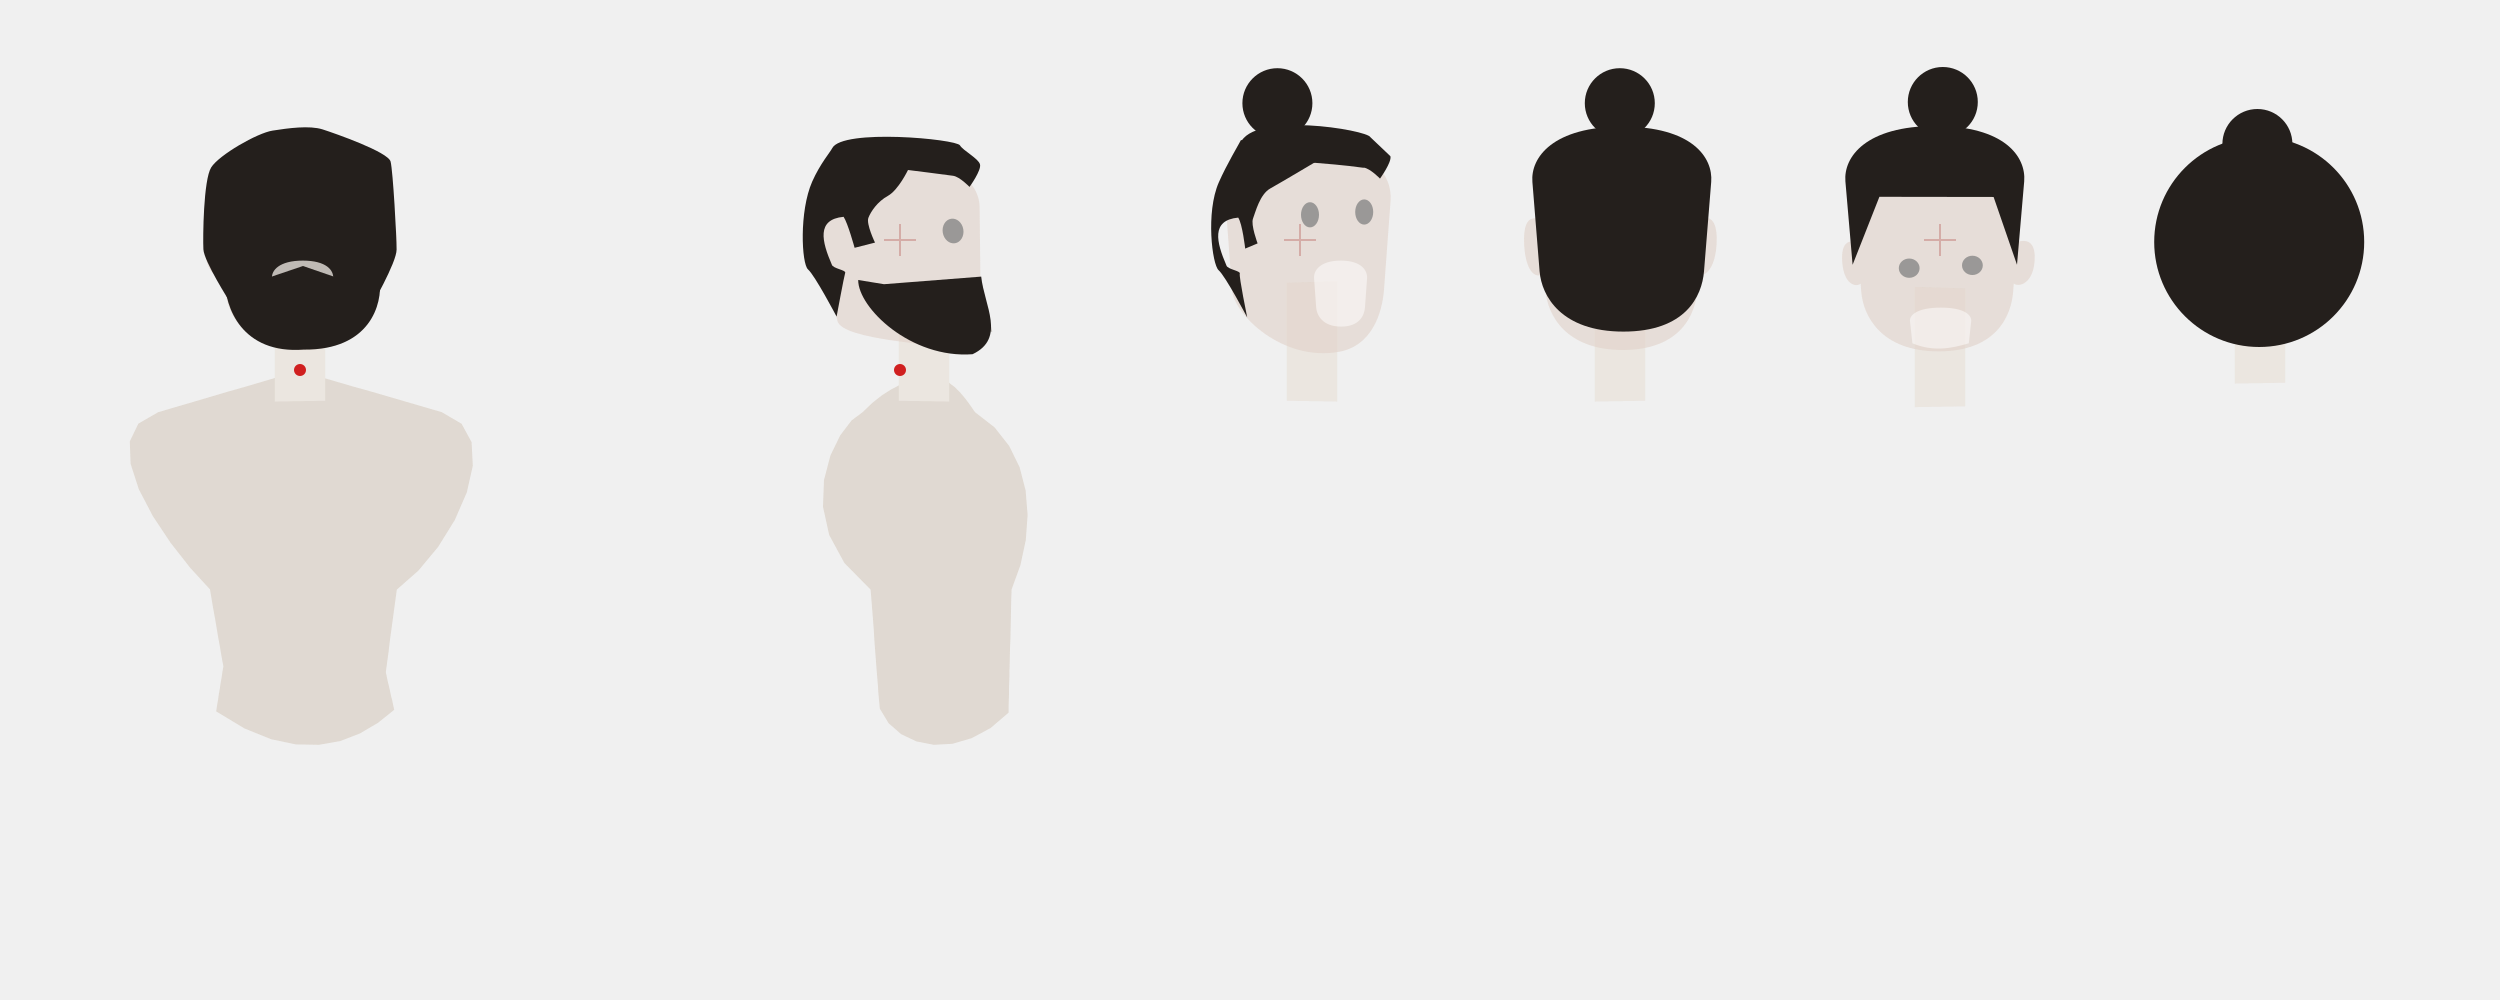
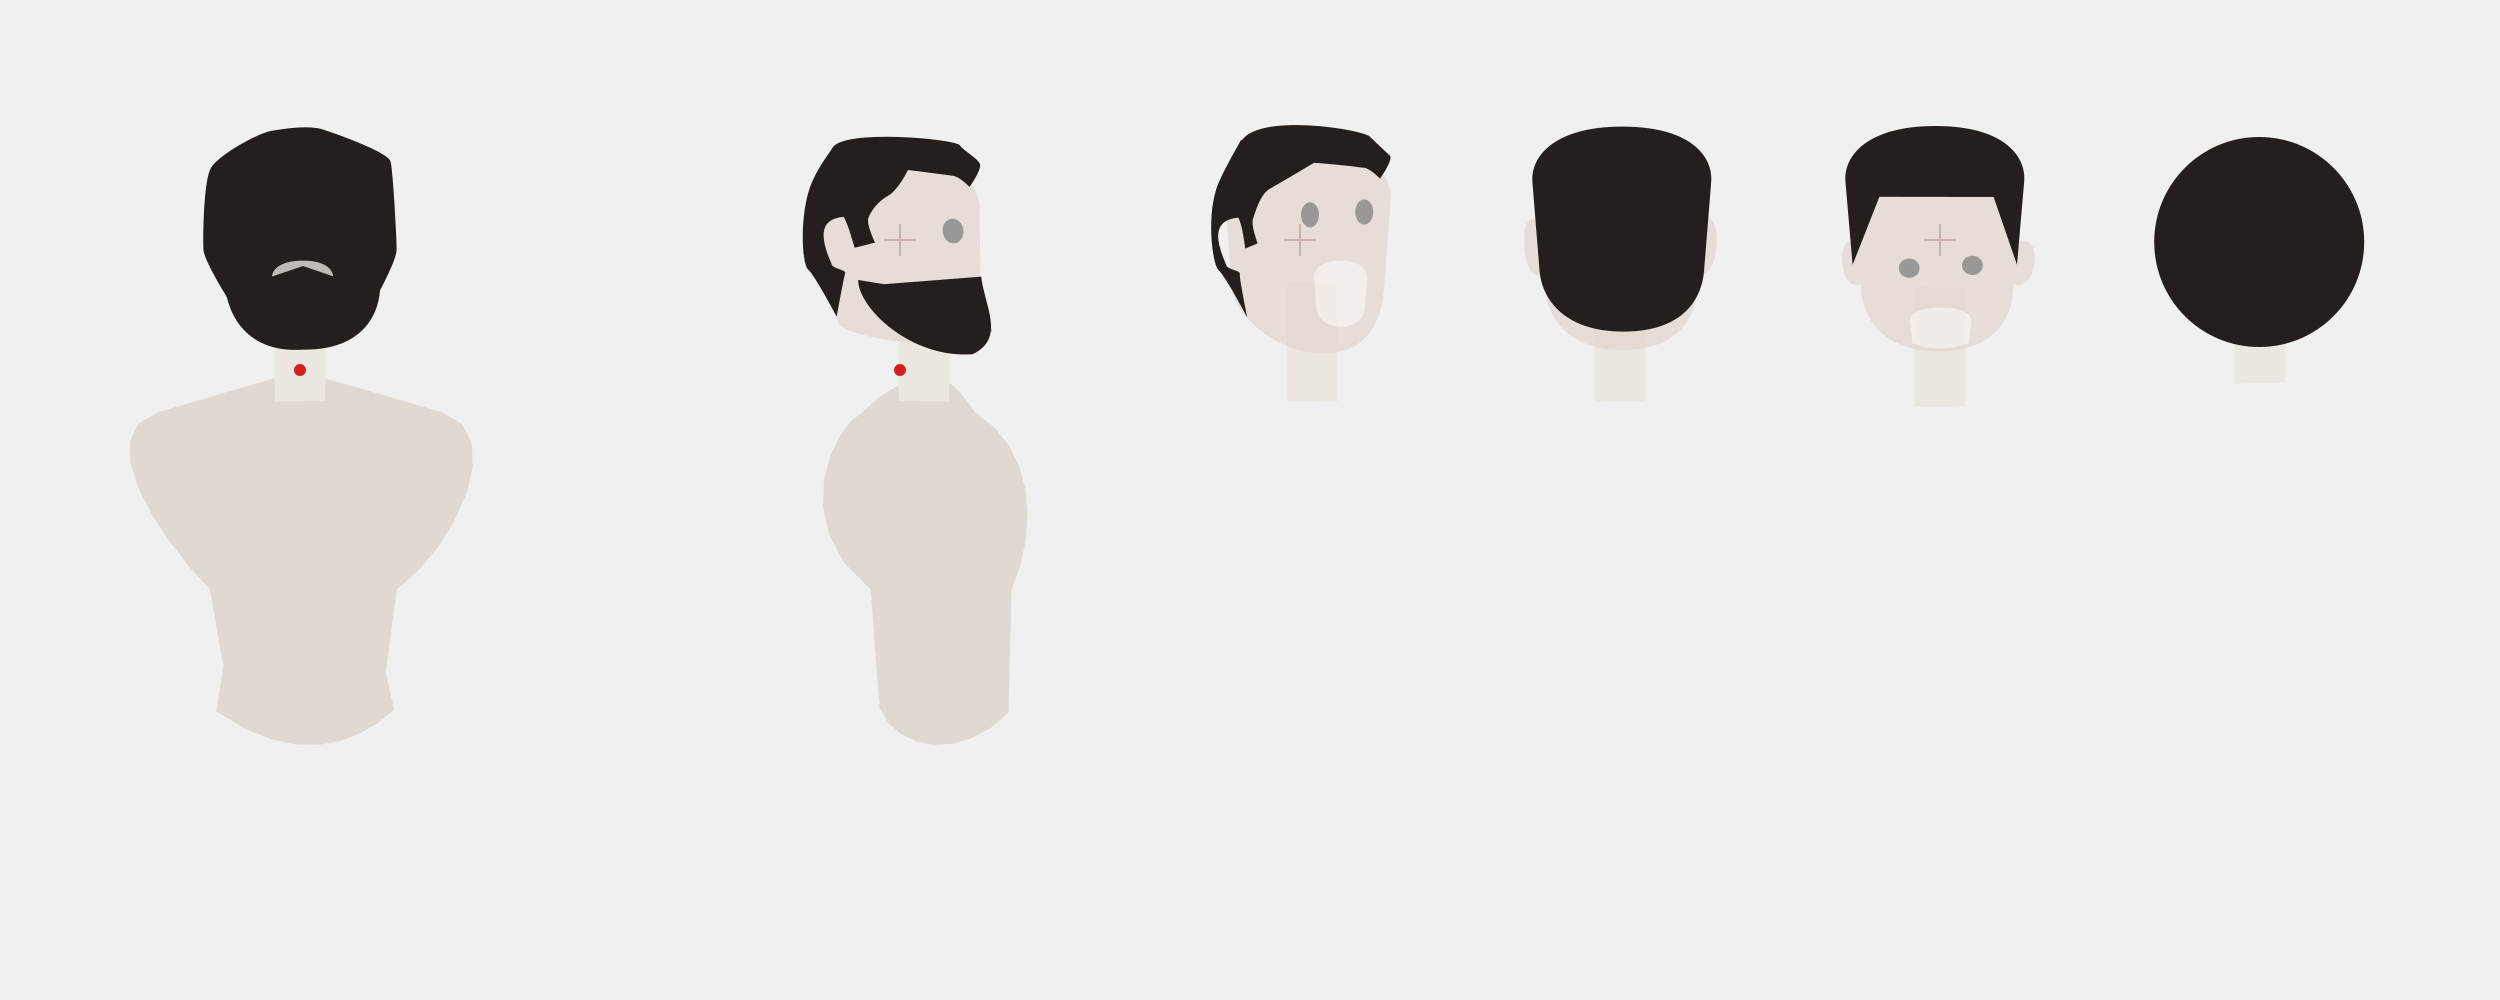
- <svg xmlns="http://www.w3.org/2000/svg" width="2500" height="1000" viewBox="-1.5 -1.2 12.5 5">
-   <g>
-     <g opacity="0.7">
-       <path d="M-0.709 0.861L-0.621 0.835L-0.532 0.809L-0.444 0.783L-0.356 0.757L-0.268 0.732L-0.18 0.706L-0.092 0.68L-0.004 0.654L0.085 0.68L0.174 0.706L0.263 0.732L0.353 0.757L0.442 0.783L0.531 0.809L0.62 0.835L0.709 0.861L0.808 0.919L0.858 1.011L0.864 1.129L0.834 1.262L0.774 1.4L0.691 1.534L0.592 1.653L0.484 1.748L0.477 1.8L0.47 1.851L0.463 1.903L0.456 1.955L0.449 2.006L0.443 2.058L0.436 2.109L0.429 2.161L0.434 2.184L0.439 2.208L0.445 2.232L0.45 2.255L0.455 2.279L0.461 2.302L0.466 2.326L0.471 2.349L0.39 2.414L0.3 2.467L0.202 2.505L0.094 2.524L-0.021 2.522L-0.145 2.496L-0.278 2.442L-0.419 2.357L-0.415 2.329L-0.41 2.301L-0.406 2.272L-0.401 2.244L-0.397 2.216L-0.392 2.188L-0.388 2.16L-0.383 2.132L-0.392 2.084L-0.4 2.036L-0.409 1.987L-0.417 1.939L-0.425 1.891L-0.434 1.843L-0.442 1.795L-0.45 1.747L-0.549 1.639L-0.647 1.514L-0.736 1.38L-0.806 1.246L-0.847 1.119L-0.851 1.007L-0.808 0.918Z" fill="#d9cfc4" />
-       <path d="M-0.126 0.808L-0.126 0.733L-0.126 0.657L-0.126 0.582L-0.126 0.507L-0.126 0.432L-0.126 0.357L-0.126 0.282L-0.126 0.207L-0.095 0.207L-0.063 0.208L-0.032 0.209L0 0.21L0.032 0.211L0.063 0.212L0.095 0.213L0.126 0.214L0.126 0.287L0.126 0.361L0.126 0.435L0.126 0.509L0.126 0.582L0.126 0.656L0.126 0.73L0.126 0.804L0.095 0.804L0.063 0.805L0.032 0.805L0 0.806L-0.032 0.806L-0.063 0.807L-0.095 0.807Z" fill="#e8e1d9" />
-       <path d="M-0.08 0H0.08M0 -0.08V0.08" stroke="#b04040" stroke-width="0.01" fill="none" />
-       <g opacity="0.6">
-         <g>
-           <path style="fill:#d9c3b6;stroke-width:0.015" d="m 0.014,0.55 c 0.288,0 0.364,-0.177 0.373,-0.301 l 0.033,-0.447 c 0.009,-0.123 -0.089,-0.277 -0.41,-0.277 -0.321,0 -0.425,0.154 -0.416,0.277 l 0.033,0.447 c 0.009,0.123 0.099,0.301 0.387,0.301 z" />
-           <path style="fill:#d9c3b6;fill-opacity:1;stroke-width:0.015" d="m 0.37,0.156 0.003,-0.246 c 5.574e-4,-0.002 0.121,-0.091 0.11,0.111 -0.01,0.166 -0.095,0.175 -0.113,0.135 z" />
-           <path style="fill:#d9c3b6;fill-opacity:1;stroke-width:0.015" d="m -0.378,0.156 -0.003,-0.246 c -5.575e-4,-0.002 -0.11,-0.085 -0.098,0.117 0.01,0.166 0.083,0.169 0.101,0.129 z" />
-         </g>
-         <g>
-           <ellipse style="fill:#241f1c;stroke-width:0.015" cx="-0.144" cy="-0.126" rx="0.052" ry="0.063" />
-           <ellipse style="fill:#241f1c;stroke-width:0.015" cx="0.172" cy="-0.14" rx="0.052" ry="0.063" />
-         </g>
-       </g>
-     </g>
-     <g />
-     <g />
-     <g>
-       <path style="fill:#241f1c;fill-opacity:1;stroke-width:0.015" d="m -0.351,0.309 c 0,0 -0.129,-0.202 -0.132,-0.262 -0.003,-0.059 0,-0.348 0.039,-0.41 0.039,-0.062 0.23,-0.172 0.307,-0.184 0.077,-0.012 0.184,-0.027 0.25,-0.006 0.065,0.021 0.328,0.113 0.34,0.161 0.012,0.048 0.03,0.375 0.03,0.44 0,0.065 -0.129,0.288 -0.129,0.288" />
-     </g>
-     <g>
-       <g>
-         <path style="fill:#bfbab5;fill-opacity:1;stroke-width:0.015" d="m 0.027,0.332 c 0.087,0 0.11,-0.016 0.113,-0.027 l 0.01,-0.04 c 0.003,-0.011 -0.027,-0.025 -0.124,-0.025 -0.097,0 -0.128,0.014 -0.126,0.025 l 0.01,0.04 c 0.003,0.011 0.03,0.027 0.117,0.027 z" />
-       </g>
-     </g>
-     <g>
-       <g>
-         <path style="fill:#bfbab5;fill-opacity:1;stroke-width:0.015" d="m 0.023,0.329 c 0.107,0 0.135,-0.019 0.138,-0.033 l 0.012,-0.049 c 0.003,-0.013 -0.033,-0.03 -0.152,-0.03 -0.119,0 -0.158,0.017 -0.154,0.03 l 0.012,0.049 c 0.003,0.013 0.037,0.033 0.144,0.033 z" />
-       </g>
-     </g>
-     <g>
-       <g>
-         <path style="fill:#bfbab5;fill-opacity:1;stroke-width:0.015" d="m 0.016,0.433 c 0.107,0 0.135,-0.057 0.138,-0.097 l 0.012,-0.144 c 0.003,-0.04 -0.033,-0.089 -0.152,-0.089 -0.119,0 -0.158,0.05 -0.154,0.089 l 0.012,0.144 c 0.003,0.04 0.037,0.097 0.144,0.097 z" />
-       </g>
-     </g>
-     <g>
-       <path style="fill:#241f1c;fill-opacity:1;stroke-width:0.794" d="m -305.17,169.358 c 17.44,0.176 20.887,-11.91 20.073,-18.557 l -6.732,1.112 -13.571,-4.672 -13.793,4.672 -6.845,-1.112 c -0.075,7.321 4.459,19.817 20.867,18.557 z" transform="matrix(0.01889764,0,0,0.01889764,5.78609,-2.652497)" />
-     </g>
-     <g>
-       <circle cx="0" cy="0.65" r="0.03" fill="#d02020" />
-     </g>
-   </g>
-   <g transform="translate(3 0)">
-     <g opacity="0.7">
-       <path d="M0.375 0.861L0.364 0.845L0.348 0.822L0.328 0.795L0.303 0.765L0.273 0.735L0.236 0.707L0.193 0.681L0.142 0.66L0.115 0.674L0.082 0.687L0.044 0.703L0.002 0.723L-0.044 0.747L-0.091 0.777L-0.139 0.815L-0.187 0.861L-0.242 0.902L-0.299 0.977L-0.348 1.078L-0.38 1.2L-0.385 1.334L-0.354 1.475L-0.278 1.615L-0.147 1.748L-0.143 1.797L-0.139 1.847L-0.135 1.898L-0.131 1.95L-0.128 2.003L-0.124 2.056L-0.12 2.108L-0.116 2.161L-0.114 2.184L-0.112 2.208L-0.11 2.231L-0.109 2.254L-0.107 2.277L-0.105 2.299L-0.103 2.321L-0.101 2.343L-0.057 2.416L0.006 2.471L0.082 2.507L0.169 2.524L0.262 2.519L0.358 2.491L0.453 2.44L0.543 2.363L0.543 2.331L0.544 2.299L0.545 2.269L0.545 2.24L0.546 2.212L0.547 2.185L0.547 2.158L0.548 2.132L0.549 2.087L0.55 2.042L0.552 1.997L0.553 1.952L0.554 1.904L0.555 1.855L0.556 1.803L0.558 1.747L0.602 1.626L0.629 1.5L0.638 1.375L0.628 1.252L0.598 1.136L0.546 1.03L0.473 0.937Z" fill="#d9cfc4" />
-       <path d="M0.246 0.808L0.246 0.733L0.246 0.657L0.246 0.582L0.246 0.507L0.246 0.432L0.246 0.357L0.246 0.282L0.246 0.207L0.215 0.207L0.183 0.208L0.152 0.209L0.12 0.21L0.088 0.211L0.057 0.212L0.025 0.213L-0.006 0.214L-0.006 0.287L-0.006 0.361L-0.006 0.435L-0.006 0.509L-0.006 0.582L-0.006 0.656L-0.006 0.73L-0.006 0.804L0.025 0.804L0.057 0.805L0.088 0.805L0.12 0.806L0.152 0.806L0.183 0.807L0.215 0.807Z" fill="#e8e1d9" />
-       <path d="M-0.08 0H0.08M0 -0.08V0.08" stroke="#b04040" stroke-width="0.01" fill="none" />
-       <g opacity="0.6">
-         <g>
-           <path style="fill:#d9c3b6;stroke-width:0.015" d="m 0.311,0.554 c 0.14,-0.024 0.094,-0.142 0.092,-0.275 l -0.005,-0.443 c -0.001,-0.124 -0.132,-0.259 -0.449,-0.208 -0.317,0.051 -0.395,0.22 -0.366,0.34 l 0.104,0.436 c 0.024,0.1 0.513,0.114 0.624,0.15 z" />
-         </g>
-         <g>
-           <ellipse style="fill:#241f1c;stroke-width:0.015" cx="0.269" cy="-0.002" rx="0.052" ry="0.062" transform="rotate(-9.201606)" />
-         </g>
-       </g>
-     </g>
-     <g />
-     <g />
-     <g />
-     <g>
-       <g transform="translate(0.05393187,0.02359519)">
-         <path style="fill:#bfbab5;fill-opacity:1;stroke-width:0.015" d="M 0.367,0.346 0.356,0.267 c -0.126,-0.002 -0.166,0.009 -0.161,0.018 l 0.017,0.034 c 0.005,0.009 0.042,0.024 0.155,0.026 z" />
-       </g>
-     </g>
-     <g>
-       <g>
-         <path style="fill:#bfbab5;fill-opacity:1;stroke-width:0.015" d="m 0.406,0.388 -0.01,-0.138 c -0.111,-0.004 -0.146,0.015 -0.142,0.032 l 0.015,0.061 c 0.004,0.017 0.037,0.042 0.137,0.046 z" />
-       </g>
-     </g>
-     <g>
-       <g>
-         <path style="fill:#bfbab5;fill-opacity:1;stroke-width:0.015" d="m 0.461,0.459 -0.05,-0.232 c -0.18,-0.009 -0.216,0.064 -0.213,0.099 l 0.008,0.09 c 0.003,0.035 0.094,0.035 0.255,0.043 z" />
-       </g>
-     </g>
-     <g>
-       <path style="fill:#241f1c;fill-opacity:1;stroke-width:0.015" d="m 0.363,0.571 c 0.168,-0.08 0.058,-0.244 0.043,-0.388 l -0.486,0.038 -0.129,-0.021 c -0.001,0.138 0.263,0.395 0.573,0.371 z" />
-       <path style="fill:#241f1c;fill-opacity:1;stroke-width:0.015" d="m 0.348,-0.266 c 0,0 0.06,-0.083 0.052,-0.112 -0.007,-0.029 -0.086,-0.07 -0.1,-0.095 -0.018,-0.032 -0.588,-0.085 -0.639,0.014 -0.01,0.02 -0.06,0.077 -0.1,0.167 -0.066,0.15 -0.053,0.411 -0.021,0.439 0.034,0.029 0.143,0.236 0.143,0.236 0,0 0.038,-0.205 0.043,-0.219 0.005,-0.014 -0.062,-0.021 -0.067,-0.041 -0.05,-0.116 -0.078,-0.226 0.059,-0.239 0.021,0.031 0.055,0.155 0.055,0.155 l 0.102,-0.026 c 0,0 -0.045,-0.093 -0.033,-0.124 0.012,-0.031 0.045,-0.081 0.098,-0.11 0.052,-0.029 0.1,-0.129 0.1,-0.129 0,0 0.193,0.024 0.226,0.029 0.033,0.005 0.081,0.055 0.081,0.055 z" />
-     </g>
-     <g>
-       <circle cx="0" cy="0.65" r="0.03" fill="#d02020" />
+ <svg xmlns="http://www.w3.org/2000/svg" width="2500" height="1000" viewBox="-1.5 -1.2 12.5 5" version="1.1" id="svg258">
+   <defs id="defs262" />
+   <g id="g60">
+     <g opacity="0.7" id="g24">
+       <path d="M-0.709 0.861L-0.621 0.835L-0.532 0.809L-0.444 0.783L-0.356 0.757L-0.268 0.732L-0.18 0.706L-0.092 0.68L-0.004 0.654L0.085 0.68L0.174 0.706L0.263 0.732L0.353 0.757L0.442 0.783L0.531 0.809L0.62 0.835L0.709 0.861L0.808 0.919L0.858 1.011L0.864 1.129L0.834 1.262L0.774 1.4L0.691 1.534L0.592 1.653L0.484 1.748L0.477 1.8L0.47 1.851L0.463 1.903L0.456 1.955L0.449 2.006L0.443 2.058L0.436 2.109L0.429 2.161L0.434 2.184L0.439 2.208L0.445 2.232L0.45 2.255L0.455 2.279L0.461 2.302L0.466 2.326L0.471 2.349L0.39 2.414L0.3 2.467L0.202 2.505L0.094 2.524L-0.021 2.522L-0.145 2.496L-0.278 2.442L-0.419 2.357L-0.415 2.329L-0.41 2.301L-0.406 2.272L-0.401 2.244L-0.397 2.216L-0.392 2.188L-0.388 2.16L-0.383 2.132L-0.392 2.084L-0.4 2.036L-0.409 1.987L-0.417 1.939L-0.425 1.891L-0.434 1.843L-0.442 1.795L-0.45 1.747L-0.549 1.639L-0.647 1.514L-0.736 1.38L-0.806 1.246L-0.847 1.119L-0.851 1.007L-0.808 0.918Z" fill="#d9cfc4" id="path2" />
+       <path d="M-0.126 0.808L-0.126 0.733L-0.126 0.657L-0.126 0.582L-0.126 0.507L-0.126 0.432L-0.126 0.357L-0.126 0.282L-0.126 0.207L-0.095 0.207L-0.063 0.208L-0.032 0.209L0 0.21L0.032 0.211L0.063 0.212L0.095 0.213L0.126 0.214L0.126 0.287L0.126 0.361L0.126 0.435L0.126 0.509L0.126 0.582L0.126 0.656L0.126 0.73L0.126 0.804L0.095 0.804L0.063 0.805L0.032 0.805L0 0.806L-0.032 0.806L-0.063 0.807L-0.095 0.807Z" fill="#e8e1d9" id="path4" />
+       <path d="M-0.08 0H0.08M0 -0.08V0.08" stroke="#b04040" stroke-width="0.01" fill="none" id="path6" />
+       <g opacity="0.6" id="g22">
+         <g id="g14">
+           <path style="fill:#d9c3b6;stroke-width:0.015" d="m 0.014,0.55 c 0.288,0 0.364,-0.177 0.373,-0.301 l 0.033,-0.447 c 0.009,-0.123 -0.089,-0.277 -0.41,-0.277 -0.321,0 -0.425,0.154 -0.416,0.277 l 0.033,0.447 c 0.009,0.123 0.099,0.301 0.387,0.301 z" id="path8" />
+           <path style="fill:#d9c3b6;fill-opacity:1;stroke-width:0.015" d="m 0.37,0.156 0.003,-0.246 c 5.574e-4,-0.002 0.121,-0.091 0.11,0.111 -0.01,0.166 -0.095,0.175 -0.113,0.135 z" id="path10" />
+           <path style="fill:#d9c3b6;fill-opacity:1;stroke-width:0.015" d="m -0.378,0.156 -0.003,-0.246 c -5.575e-4,-0.002 -0.11,-0.085 -0.098,0.117 0.01,0.166 0.083,0.169 0.101,0.129 z" id="path12" />
+         </g>
+         <g id="g20">
+           <ellipse style="fill:#241f1c;stroke-width:0.015" cx="-0.144" cy="-0.126" rx="0.052" ry="0.063" id="ellipse16" />
+           <ellipse style="fill:#241f1c;stroke-width:0.015" cx="0.172" cy="-0.14" rx="0.052" ry="0.063" id="ellipse18" />
+         </g>
+       </g>
+     </g>
+     <g id="g26" />
+     <g id="g28" />
+     <g id="g32">
+       <path style="fill:#241f1c;fill-opacity:1;stroke-width:0.015" d="m -0.351,0.309 c 0,0 -0.129,-0.202 -0.132,-0.262 -0.003,-0.059 0,-0.348 0.039,-0.41 0.039,-0.062 0.23,-0.172 0.307,-0.184 0.077,-0.012 0.184,-0.027 0.25,-0.006 0.065,0.021 0.328,0.113 0.34,0.161 0.012,0.048 0.03,0.375 0.03,0.44 0,0.065 -0.129,0.288 -0.129,0.288" id="path30" />
+     </g>
+     <g id="g38">
+       <g id="g36">
+         <path style="fill:#bfbab5;fill-opacity:1;stroke-width:0.015" d="m 0.027,0.332 c 0.087,0 0.11,-0.016 0.113,-0.027 l 0.01,-0.04 c 0.003,-0.011 -0.027,-0.025 -0.124,-0.025 -0.097,0 -0.128,0.014 -0.126,0.025 l 0.01,0.04 c 0.003,0.011 0.03,0.027 0.117,0.027 z" id="path34" />
+       </g>
+     </g>
+     <g id="g44">
+       <g id="g42">
+         <path style="fill:#bfbab5;fill-opacity:1;stroke-width:0.015" d="m 0.023,0.329 c 0.107,0 0.135,-0.019 0.138,-0.033 l 0.012,-0.049 c 0.003,-0.013 -0.033,-0.03 -0.152,-0.03 -0.119,0 -0.158,0.017 -0.154,0.03 l 0.012,0.049 c 0.003,0.013 0.037,0.033 0.144,0.033 z" id="path40" />
+       </g>
+     </g>
+     <g id="g50">
+       <g id="g48">
+         <path style="fill:#bfbab5;fill-opacity:1;stroke-width:0.015" d="m 0.016,0.433 c 0.107,0 0.135,-0.057 0.138,-0.097 l 0.012,-0.144 c 0.003,-0.04 -0.033,-0.089 -0.152,-0.089 -0.119,0 -0.158,0.05 -0.154,0.089 l 0.012,0.144 c 0.003,0.04 0.037,0.097 0.144,0.097 z" id="path46" />
+       </g>
+     </g>
+     <g id="g54">
+       <path style="fill:#241f1c;fill-opacity:1;stroke-width:0.794" d="m -305.17,169.358 c 17.44,0.176 20.887,-11.91 20.073,-18.557 l -6.732,1.112 -13.571,-4.672 -13.793,4.672 -6.845,-1.112 c -0.075,7.321 4.459,19.817 20.867,18.557 z" transform="matrix(0.01889764,0,0,0.01889764,5.78609,-2.652497)" id="path52" />
+     </g>
+     <g id="g58">
+       <circle cx="0" cy="0.65" r="0.03" fill="#d02020" id="circle56" />
+     </g>
+   </g>
+   <g transform="translate(3 0)" id="g114">
+     <g opacity="0.7" id="g78">
+       <path d="M0.375 0.861L0.364 0.845L0.348 0.822L0.328 0.795L0.303 0.765L0.273 0.735L0.236 0.707L0.193 0.681L0.142 0.66L0.115 0.674L0.082 0.687L0.044 0.703L0.002 0.723L-0.044 0.747L-0.091 0.777L-0.139 0.815L-0.187 0.861L-0.242 0.902L-0.299 0.977L-0.348 1.078L-0.38 1.2L-0.385 1.334L-0.354 1.475L-0.278 1.615L-0.147 1.748L-0.143 1.797L-0.139 1.847L-0.135 1.898L-0.131 1.95L-0.128 2.003L-0.124 2.056L-0.12 2.108L-0.116 2.161L-0.114 2.184L-0.112 2.208L-0.11 2.231L-0.109 2.254L-0.107 2.277L-0.105 2.299L-0.103 2.321L-0.101 2.343L-0.057 2.416L0.006 2.471L0.082 2.507L0.169 2.524L0.262 2.519L0.358 2.491L0.453 2.44L0.543 2.363L0.543 2.331L0.544 2.299L0.545 2.269L0.545 2.24L0.546 2.212L0.547 2.185L0.547 2.158L0.548 2.132L0.549 2.087L0.55 2.042L0.552 1.997L0.553 1.952L0.554 1.904L0.555 1.855L0.556 1.803L0.558 1.747L0.602 1.626L0.629 1.5L0.638 1.375L0.628 1.252L0.598 1.136L0.546 1.03L0.473 0.937Z" fill="#d9cfc4" id="path62" />
+       <path d="M0.246 0.808L0.246 0.733L0.246 0.657L0.246 0.582L0.246 0.507L0.246 0.432L0.246 0.357L0.246 0.282L0.246 0.207L0.215 0.207L0.183 0.208L0.152 0.209L0.12 0.21L0.088 0.211L0.057 0.212L0.025 0.213L-0.006 0.214L-0.006 0.287L-0.006 0.361L-0.006 0.435L-0.006 0.509L-0.006 0.582L-0.006 0.656L-0.006 0.73L-0.006 0.804L0.025 0.804L0.057 0.805L0.088 0.805L0.12 0.806L0.152 0.806L0.183 0.807L0.215 0.807Z" fill="#e8e1d9" id="path64" />
+       <path d="M-0.08 0H0.08M0 -0.08V0.08" stroke="#b04040" stroke-width="0.01" fill="none" id="path66" />
+       <g opacity="0.6" id="g76">
+         <g id="g70">
+           <path style="fill:#d9c3b6;stroke-width:0.015" d="m 0.311,0.554 c 0.14,-0.024 0.094,-0.142 0.092,-0.275 l -0.005,-0.443 c -0.001,-0.124 -0.132,-0.259 -0.449,-0.208 -0.317,0.051 -0.395,0.22 -0.366,0.34 l 0.104,0.436 c 0.024,0.1 0.513,0.114 0.624,0.15 z" id="path68" />
+         </g>
+         <g id="g74">
+           <ellipse style="fill:#241f1c;stroke-width:0.015" cx="0.269" cy="-0.002" rx="0.052" ry="0.062" transform="rotate(-9.201606)" id="ellipse72" />
+         </g>
+       </g>
+     </g>
+     <g id="g80" />
+     <g id="g82" />
+     <g id="g84" />
+     <g id="g90">
+       <g transform="translate(0.05393187,0.02359519)" id="g88">
+         <path style="fill:#bfbab5;fill-opacity:1;stroke-width:0.015" d="M 0.367,0.346 0.356,0.267 c -0.126,-0.002 -0.166,0.009 -0.161,0.018 l 0.017,0.034 c 0.005,0.009 0.042,0.024 0.155,0.026 z" id="path86" />
+       </g>
+     </g>
+     <g id="g96">
+       <g id="g94">
+         <path style="fill:#bfbab5;fill-opacity:1;stroke-width:0.015" d="m 0.406,0.388 -0.01,-0.138 c -0.111,-0.004 -0.146,0.015 -0.142,0.032 l 0.015,0.061 c 0.004,0.017 0.037,0.042 0.137,0.046 z" id="path92" />
+       </g>
+     </g>
+     <g id="g102">
+       <g id="g100">
+         <path style="fill:#bfbab5;fill-opacity:1;stroke-width:0.015" d="m 0.461,0.459 -0.05,-0.232 c -0.18,-0.009 -0.216,0.064 -0.213,0.099 l 0.008,0.09 c 0.003,0.035 0.094,0.035 0.255,0.043 z" id="path98" />
+       </g>
+     </g>
+     <g id="g108">
+       <path style="fill:#241f1c;fill-opacity:1;stroke-width:0.015" d="m 0.363,0.571 c 0.168,-0.08 0.058,-0.244 0.043,-0.388 l -0.486,0.038 -0.129,-0.021 c -0.001,0.138 0.263,0.395 0.573,0.371 z" id="path104" />
+       <path style="fill:#241f1c;fill-opacity:1;stroke-width:0.015" d="m 0.348,-0.266 c 0,0 0.06,-0.083 0.052,-0.112 -0.007,-0.029 -0.086,-0.07 -0.1,-0.095 -0.018,-0.032 -0.588,-0.085 -0.639,0.014 -0.01,0.02 -0.06,0.077 -0.1,0.167 -0.066,0.15 -0.053,0.411 -0.021,0.439 0.034,0.029 0.143,0.236 0.143,0.236 0,0 0.038,-0.205 0.043,-0.219 0.005,-0.014 -0.062,-0.021 -0.067,-0.041 -0.05,-0.116 -0.078,-0.226 0.059,-0.239 0.021,0.031 0.055,0.155 0.055,0.155 l 0.102,-0.026 c 0,0 -0.045,-0.093 -0.033,-0.124 0.012,-0.031 0.045,-0.081 0.098,-0.11 0.052,-0.029 0.1,-0.129 0.1,-0.129 0,0 0.193,0.024 0.226,0.029 0.033,0.005 0.081,0.055 0.081,0.055 z" id="path106" />
+     </g>
+     <g id="g112">
+       <circle cx="0" cy="0.65" r="0.03" fill="#d02020" id="circle110" />
    </g>
  </g>
  <g id="quarter" transform="translate(5 0)" style="color:#c87137">
    <g opacity="0.7" id="g2333">
-       <path d="M0.186 0.808L0.186 0.733L0.186 0.657L0.186 0.582L0.186 0.507L0.186 0.432L0.186 0.357L0.186 0.282L0.186 0.207L0.155 0.207L0.123 0.208L0.092 0.209L0.06 0.21L0.028 0.211L-0.003 0.212L-0.035 0.213L-0.066 0.214L-0.066 0.287L-0.066 0.361L-0.066 0.435L-0.066 0.509L-0.066 0.582L-0.066 0.656L-0.066 0.73L-0.066 0.804L-0.035 0.804L-0.003 0.805L0.028 0.805L0.06 0.806L0.092 0.806L0.123 0.807L0.155 0.807Z" fill="#e8e1d9" />
-       <path d="M-0.08 0H0.08M0 -0.08V0.08" stroke="#b04040" stroke-width="0.01" fill="none" />
-       <g opacity="0.6">
-         <g>
-           <path style="fill:#d9c3b6;stroke-width:0.015" d="M 0.195,0.559 C 0.358,0.53 0.411,0.368 0.42,0.249 l 0.033,-0.447 C 0.462,-0.321 0.364,-0.475 0.043,-0.475 c -0.321,0 -0.425,0.154 -0.416,0.277 l 0.033,0.447 c 0.009,0.123 0.252,0.361 0.535,0.31 z" />
-         </g>
-         <g>
-           <g transform="translate(-0.01)">
-             <g transform="matrix(0.866,0,0,1,0.1821,0)">
-               <g>
-                 <ellipse style="fill:#241f1c;stroke-width:0.015" cx="0.172" cy="-0.14" rx="0.052" ry="0.063" />
-               </g>
-             </g>
-           </g>
-           <g transform="translate(-0.01)">
-             <g transform="matrix(0.866,0,0,1,0.1847,0)">
-               <g>
-                 <ellipse style="fill:#241f1c;stroke-width:0.015" cx="-0.144" cy="-0.126" rx="0.052" ry="0.063" />
+       <path d="M0.186 0.808L0.186 0.733L0.186 0.657L0.186 0.582L0.186 0.507L0.186 0.432L0.186 0.357L0.186 0.282L0.186 0.207L0.155 0.207L0.123 0.208L0.092 0.209L0.06 0.21L0.028 0.211L-0.003 0.212L-0.035 0.213L-0.066 0.214L-0.066 0.287L-0.066 0.361L-0.066 0.435L-0.066 0.509L-0.066 0.582L-0.066 0.656L-0.066 0.73L-0.066 0.804L-0.035 0.804L-0.003 0.805L0.028 0.805L0.06 0.806L0.092 0.806L0.123 0.807L0.155 0.807Z" fill="#e8e1d9" id="path116" />
+       <path d="M-0.08 0H0.08M0 -0.08V0.08" stroke="#b04040" stroke-width="0.01" fill="none" id="path118" />
+       <g opacity="0.6" id="g142">
+         <g id="g122">
+           <path style="fill:#d9c3b6;stroke-width:0.015" d="M 0.195,0.559 C 0.358,0.53 0.411,0.368 0.42,0.249 l 0.033,-0.447 C 0.462,-0.321 0.364,-0.475 0.043,-0.475 c -0.321,0 -0.425,0.154 -0.416,0.277 l 0.033,0.447 c 0.009,0.123 0.252,0.361 0.535,0.31 z" id="path120" />
+         </g>
+         <g id="g140">
+           <g transform="translate(-0.01)" id="g130">
+             <g transform="matrix(0.866,0,0,1,0.1821,0)" id="g128">
+               <g id="g126">
+                 <ellipse style="fill:#241f1c;stroke-width:0.015" cx="0.172" cy="-0.14" rx="0.052" ry="0.063" id="ellipse124" />
+               </g>
+             </g>
+           </g>
+           <g transform="translate(-0.01)" id="g138">
+             <g transform="matrix(0.866,0,0,1,0.1847,0)" id="g136">
+               <g id="g134">
+                 <ellipse style="fill:#241f1c;stroke-width:0.015" cx="-0.144" cy="-0.126" rx="0.052" ry="0.063" id="ellipse132" />
              </g>
            </g>
          </g>
        </g>
      </g>
    </g>
    <g id="quarter-back" />
    <g id="quarter-over">
      <path style="fill:#241f1c;fill-opacity:1;stroke-width:0.015" d="m 1.705,-0.5 c -0.01,0.02 -0.071,0.121 -0.111,0.212 -0.066,0.15 -0.033,0.411 -0.001,0.439 0.034,0.029 0.143,0.236 0.143,0.236 0,0 -0.042,-0.205 -0.037,-0.219 0.005,-0.014 -0.062,-0.021 -0.067,-0.041 -0.05,-0.116 -0.078,-0.226 0.059,-0.239 0.021,0.031 0.035,0.155 0.035,0.155 l 0.062,-0.026 c 0,0 -0.035,-0.093 -0.023,-0.124 0.012,-0.031 0.034,-0.122 0.087,-0.151 0.052,-0.029 0.225,-0.132 0.225,-0.132" id="path2291-4" transform="translate(-2)" />
      <path style="fill:#241f1c;fill-opacity:1;stroke-width:0.015" d="m 2.319,-0.362 c 0.033,0.005 0.081,0.055 0.081,0.055 0,0 0.06,-0.083 0.052,-0.112 l -0.1,-0.095 c -0.017,-0.037 -0.588,-0.131 -0.651,0.032 l 0.041,0.059 c 0.19,0.033 0.385,0.035 0.576,0.062 z" id="path2020-2" transform="translate(-2)" />
-       <circle style="fill:#241f1c;fill-opacity:1;stroke-width:0.015" cx="1.887" cy="-0.684" r="0.175" id="circle2022-5" transform="translate(-2)" />
-     </g>
-     <g opacity="0.5">
-       <g>
-         <g transform="translate(-0.01)">
-           <g transform="matrix(0.866,0,0,1,0.2016,0)">
-             <g>
-               <path style="fill:#ffffff;fill-opacity:1;stroke-width:0.015" d="m 0.016,0.433 c 0.107,0 0.135,-0.057 0.138,-0.097 l 0.012,-0.144 c 0.003,-0.04 -0.033,-0.089 -0.152,-0.089 -0.119,0 -0.158,0.05 -0.154,0.089 l 0.012,0.144 c 0.003,0.04 0.037,0.097 0.144,0.097 z" />
+     </g>
+     <g opacity="0.5" id="g160">
+       <g id="g158">
+         <g transform="translate(-0.01)" id="g156">
+           <g transform="matrix(0.866,0,0,1,0.2016,0)" id="g154">
+             <g id="g152">
+               <path style="fill:#ffffff;fill-opacity:1;stroke-width:0.015" d="m 0.016,0.433 c 0.107,0 0.135,-0.057 0.138,-0.097 l 0.012,-0.144 c 0.003,-0.04 -0.033,-0.089 -0.152,-0.089 -0.119,0 -0.158,0.05 -0.154,0.089 l 0.012,0.144 c 0.003,0.04 0.037,0.097 0.144,0.097 z" id="path150" />
            </g>
          </g>
        </g>
      </g>
    </g>
  </g>
  <g id="back-view" transform="translate(6.6 0)" style="color:#c87137">
    <g opacity="0.7" id="g2671">
-       <path d="M-0.126 0.808L-0.126 0.733L-0.126 0.657L-0.126 0.582L-0.126 0.507L-0.126 0.432L-0.126 0.357L-0.126 0.282L-0.126 0.207L-0.095 0.207L-0.063 0.208L-0.032 0.209L0 0.21L0.032 0.211L0.063 0.212L0.095 0.213L0.126 0.214L0.126 0.287L0.126 0.361L0.126 0.435L0.126 0.509L0.126 0.582L0.126 0.656L0.126 0.73L0.126 0.804L0.095 0.804L0.063 0.805L0.032 0.805L0 0.806L-0.032 0.806L-0.063 0.807L-0.095 0.807Z" fill="#e8e1d9" />
-       <path d="M-0.08 0H0.08M0 -0.08V0.08" stroke="#b04040" stroke-width="0.01" fill="none" />
-       <g opacity="0.6">
-         <g>
-           <g>
-             <path style="fill:#d9c3b6;stroke-width:0.015" d="m 0.014,0.55 c 0.288,0 0.364,-0.177 0.373,-0.301 l 0.033,-0.447 c 0.009,-0.123 -0.089,-0.277 -0.41,-0.277 -0.321,0 -0.425,0.154 -0.416,0.277 l 0.033,0.447 c 0.009,0.123 0.099,0.301 0.387,0.301 z" />
-             <path style="fill:#d9c3b6;fill-opacity:1;stroke-width:0.015" d="m 0.37,0.156 0.003,-0.246 c 5.574e-4,-0.002 0.121,-0.091 0.11,0.111 -0.01,0.166 -0.095,0.175 -0.113,0.135 z" />
-             <path style="fill:#d9c3b6;fill-opacity:1;stroke-width:0.015" d="m -0.378,0.156 -0.003,-0.246 c -5.575e-4,-0.002 -0.11,-0.085 -0.098,0.117 0.01,0.166 0.083,0.169 0.101,0.129 z" />
+       <path d="M-0.126 0.808L-0.126 0.733L-0.126 0.657L-0.126 0.582L-0.126 0.507L-0.126 0.432L-0.126 0.357L-0.126 0.282L-0.126 0.207L-0.095 0.207L-0.063 0.208L-0.032 0.209L0 0.21L0.032 0.211L0.063 0.212L0.095 0.213L0.126 0.214L0.126 0.287L0.126 0.361L0.126 0.435L0.126 0.509L0.126 0.582L0.126 0.656L0.126 0.73L0.126 0.804L0.095 0.804L0.063 0.805L0.032 0.805L0 0.806L-0.032 0.806L-0.063 0.807L-0.095 0.807Z" fill="#e8e1d9" id="path163" />
+       <path d="M-0.08 0H0.08M0 -0.08V0.08" stroke="#b04040" stroke-width="0.01" fill="none" id="path165" />
+       <g opacity="0.6" id="g177">
+         <g id="g175">
+           <g id="g173">
+             <path style="fill:#d9c3b6;stroke-width:0.015" d="m 0.014,0.55 c 0.288,0 0.364,-0.177 0.373,-0.301 l 0.033,-0.447 c 0.009,-0.123 -0.089,-0.277 -0.41,-0.277 -0.321,0 -0.425,0.154 -0.416,0.277 l 0.033,0.447 c 0.009,0.123 0.099,0.301 0.387,0.301 z" id="path167" />
+             <path style="fill:#d9c3b6;fill-opacity:1;stroke-width:0.015" d="m 0.37,0.156 0.003,-0.246 c 5.574e-4,-0.002 0.121,-0.091 0.11,0.111 -0.01,0.166 -0.095,0.175 -0.113,0.135 z" id="path169" />
+             <path style="fill:#d9c3b6;fill-opacity:1;stroke-width:0.015" d="m -0.378,0.156 -0.003,-0.246 c -5.575e-4,-0.002 -0.11,-0.085 -0.098,0.117 0.01,0.166 0.083,0.169 0.101,0.129 z" id="path171" />
          </g>
        </g>
      </g>
    </g>
    <g id="back-view-over">
-       <circle style="fill:#241f1c;fill-opacity:1;stroke-width:0.015" cx="6.599" cy="-0.684" r="0.175" id="circle1986-5" transform="translate(-6.6)" />
-       <path style="fill:#241f1c;fill-opacity:1;stroke:none;stroke-width:0.015" d="m 6.617,0.458 c 0.311,0 0.393,-0.177 0.403,-0.301 l 0.036,-0.447 c 0.01,-0.123 -0.096,-0.277 -0.444,-0.277 -0.347,0 -0.46,0.154 -0.45,0.277 l 0.036,0.447 c 0.01,0.123 0.108,0.301 0.419,0.301 z" id="path10" transform="translate(-6.6)" />
+       <path style="fill:#241f1c;fill-opacity:1;stroke:none;stroke-width:0.015" d="m 6.617,0.458 c 0.311,0 0.393,-0.177 0.403,-0.301 l 0.036,-0.447 c 0.01,-0.123 -0.096,-0.277 -0.444,-0.277 -0.347,0 -0.46,0.154 -0.45,0.277 l 0.036,0.447 c 0.01,0.123 0.108,0.301 0.419,0.301 z" id="path181" transform="translate(-6.6)" />
    </g>
  </g>
  <g id="front-down" transform="translate(8.2 0)" style="color:#c87137">
    <g opacity="0.7" id="g3020">
-       <path d="M-0.126 0.836L-0.126 0.761L-0.126 0.685L-0.126 0.61L-0.126 0.535L-0.126 0.46L-0.126 0.385L-0.126 0.31L-0.126 0.235L-0.095 0.235L-0.063 0.236L-0.032 0.237L0 0.238L0.032 0.239L0.063 0.24L0.095 0.241L0.126 0.242L0.126 0.315L0.126 0.389L0.126 0.463L0.126 0.537L0.126 0.61L0.126 0.684L0.126 0.758L0.126 0.832L0.095 0.832L0.063 0.833L0.032 0.833L0 0.834L-0.032 0.834L-0.063 0.835L-0.095 0.835Z" fill="#e8e1d9" />
-       <path d="M-0.08 0H0.08M0 -0.08V0.08" stroke="#b04040" stroke-width="0.01" fill="none" />
-       <g opacity="0.6">
-         <g>
-           <g transform="matrix(1,0,0,0.766,-0.01,0.0897)">
-             <g>
-               <path style="fill:#d9c3b6;fill-opacity:1;stroke-width:0.015" d="m -0.378,0.156 -0.003,-0.246 c -5.575e-4,-0.002 -0.11,-0.085 -0.098,0.117 0.01,0.166 0.083,0.169 0.101,0.129 z" />
-             </g>
-           </g>
-           <g transform="matrix(1,0,0,0.766,-0.01,0.0897)">
-             <g>
-               <path style="fill:#d9c3b6;fill-opacity:1;stroke-width:0.015" d="m 0.37,0.156 0.003,-0.246 c 5.574e-4,-0.002 0.121,-0.091 0.11,0.111 -0.01,0.166 -0.095,0.175 -0.113,0.135 z" />
-             </g>
-           </g>
-           <path style="fill:#d9c3b6;stroke-width:0.015" d="m -0.007,0.557 c 0.288,0 0.364,-0.177 0.373,-0.301 l 0.033,-0.447 c 0.009,-0.123 -0.089,-0.277 -0.41,-0.277 -0.321,0 -0.425,0.154 -0.416,0.277 l 0.033,0.447 c 0.009,0.123 0.099,0.301 0.387,0.301 z" />
-         </g>
-         <g>
-           <g transform="translate(-0.01)">
-             <g transform="matrix(1,0,0,0.766,0,0.2374)">
-               <g>
-                 <ellipse style="fill:#241f1c;stroke-width:0.015" cx="-0.144" cy="-0.126" rx="0.052" ry="0.063" />
-               </g>
-             </g>
-           </g>
-           <g transform="translate(-0.01)">
-             <g transform="matrix(1,0,0,0.766,0,0.2341)">
-               <g>
-                 <ellipse style="fill:#241f1c;stroke-width:0.015" cx="0.172" cy="-0.14" rx="0.052" ry="0.063" />
+       <path d="M-0.126 0.836L-0.126 0.761L-0.126 0.685L-0.126 0.61L-0.126 0.535L-0.126 0.46L-0.126 0.385L-0.126 0.31L-0.126 0.235L-0.095 0.235L-0.063 0.236L-0.032 0.237L0 0.238L0.032 0.239L0.063 0.24L0.095 0.241L0.126 0.242L0.126 0.315L0.126 0.389L0.126 0.463L0.126 0.537L0.126 0.61L0.126 0.684L0.126 0.758L0.126 0.832L0.095 0.832L0.063 0.833L0.032 0.833L0 0.834L-0.032 0.834L-0.063 0.835L-0.095 0.835Z" fill="#e8e1d9" id="path185" />
+       <path d="M-0.08 0H0.08M0 -0.08V0.08" stroke="#b04040" stroke-width="0.01" fill="none" id="path187" />
+       <g opacity="0.6" id="g223">
+         <g id="g203">
+           <g transform="matrix(1,0,0,0.766,-0.01,0.0897)" id="g193">
+             <g id="g191">
+               <path style="fill:#d9c3b6;fill-opacity:1;stroke-width:0.015" d="m -0.378,0.156 -0.003,-0.246 c -5.575e-4,-0.002 -0.11,-0.085 -0.098,0.117 0.01,0.166 0.083,0.169 0.101,0.129 z" id="path189" />
+             </g>
+           </g>
+           <g transform="matrix(1,0,0,0.766,-0.01,0.0897)" id="g199">
+             <g id="g197">
+               <path style="fill:#d9c3b6;fill-opacity:1;stroke-width:0.015" d="m 0.37,0.156 0.003,-0.246 c 5.574e-4,-0.002 0.121,-0.091 0.11,0.111 -0.01,0.166 -0.095,0.175 -0.113,0.135 z" id="path195" />
+             </g>
+           </g>
+           <path style="fill:#d9c3b6;stroke-width:0.015" d="m -0.007,0.557 c 0.288,0 0.364,-0.177 0.373,-0.301 l 0.033,-0.447 c 0.009,-0.123 -0.089,-0.277 -0.41,-0.277 -0.321,0 -0.425,0.154 -0.416,0.277 l 0.033,0.447 c 0.009,0.123 0.099,0.301 0.387,0.301 z" id="path201" />
+         </g>
+         <g id="g221">
+           <g transform="translate(-0.01)" id="g211">
+             <g transform="matrix(1,0,0,0.766,0,0.2374)" id="g209">
+               <g id="g207">
+                 <ellipse style="fill:#241f1c;stroke-width:0.015" cx="-0.144" cy="-0.126" rx="0.052" ry="0.063" id="ellipse205" />
+               </g>
+             </g>
+           </g>
+           <g transform="translate(-0.01)" id="g219">
+             <g transform="matrix(1,0,0,0.766,0,0.2341)" id="g217">
+               <g id="g215">
+                 <ellipse style="fill:#241f1c;stroke-width:0.015" cx="0.172" cy="-0.14" rx="0.052" ry="0.063" id="ellipse213" />
              </g>
            </g>
          </g>
        </g>
      </g>
    </g>
    <g id="front-down-back" />
    <g id="front-down-over">
-       <circle style="fill:#241f1c;fill-opacity:1;stroke-width:0.015" cx="8.214" cy="-0.69" r="0.175" id="circle1986-65" transform="translate(-8.2)" />
      <path style="color:#c87137;fill:#241f1c;fill-opacity:1;stroke:none;stroke-width:0.015" d="m 1.297,-0.216 0.571,8.4767e-4 0.117,0.339 0.036,-0.417 C 2.031,-0.416 1.924,-0.57 1.577,-0.57 1.23,-0.57 1.117,-0.416 1.127,-0.293 l 0.036,0.417 z" id="path10-4" transform="translate(-1.6)" />
    </g>
-     <g opacity="0.5">
-       <g>
-         <g transform="translate(-0.01)">
-           <g transform="matrix(1,0,0,0.766,0,0.2592)">
-             <g>
-               <path style="fill:#ffffff;fill-opacity:1;stroke-width:0.015" d="m 0.154,0.336 0.012,-0.144 c 0.003,-0.04 -0.033,-0.089 -0.152,-0.089 -0.119,0 -0.158,0.05 -0.154,0.089 l 0.012,0.144 c 0.106,0.057 0.195,0.033 0.282,0 z" />
+     <g opacity="0.5" id="g240">
+       <g id="g238">
+         <g transform="translate(-0.01)" id="g236">
+           <g transform="matrix(1,0,0,0.766,0,0.2592)" id="g234">
+             <g id="g232">
+               <path style="fill:#ffffff;fill-opacity:1;stroke-width:0.015" d="m 0.154,0.336 0.012,-0.144 c 0.003,-0.04 -0.033,-0.089 -0.152,-0.089 -0.119,0 -0.158,0.05 -0.154,0.089 l 0.012,0.144 c 0.106,0.057 0.195,0.033 0.282,0 z" id="path230" />
            </g>
          </g>
        </g>
      </g>
    </g>
  </g>
  <g id="top" transform="translate(9.8 0)" style="color:#c87137">
    <g opacity="0.7" id="g3502">
-       <path d="M-0.126 0.718L-0.126 0.643L-0.126 0.567L-0.126 0.492L-0.126 0.417L-0.126 0.342L-0.126 0.267L-0.126 0.192L-0.126 0.117L-0.095 0.117L-0.063 0.118L-0.032 0.119L0 0.12L0.032 0.121L0.063 0.122L0.095 0.123L0.126 0.124L0.126 0.197L0.126 0.271L0.126 0.345L0.126 0.419L0.126 0.492L0.126 0.566L0.126 0.64L0.126 0.714L0.095 0.714L0.063 0.715L0.032 0.715L0 0.716L-0.032 0.716L-0.063 0.717L-0.095 0.717Z" fill="#e8e1d9" />
-       <path d="M-0.08 0H0.08M0 -0.08V0.08" stroke="#b04040" stroke-width="0.01" fill="none" />
-       <g opacity="0.6">
-         <g>
-           <circle cx="0" cy="0" r="0.5" style="fill:#d9c3b6" />
+       <path d="M-0.126 0.718L-0.126 0.643L-0.126 0.567L-0.126 0.492L-0.126 0.417L-0.126 0.342L-0.126 0.267L-0.126 0.192L-0.126 0.117L-0.095 0.117L-0.063 0.118L-0.032 0.119L0 0.12L0.032 0.121L0.063 0.122L0.095 0.123L0.126 0.124L0.126 0.197L0.126 0.271L0.126 0.345L0.126 0.419L0.126 0.492L0.126 0.566L0.126 0.64L0.126 0.714L0.095 0.714L0.063 0.715L0.032 0.715L0 0.716L-0.032 0.716L-0.063 0.717L-0.095 0.717Z" fill="#e8e1d9" id="path243" />
+       <path d="M-0.08 0H0.08M0 -0.08V0.08" stroke="#b04040" stroke-width="0.01" fill="none" id="path245" />
+       <g opacity="0.6" id="g251">
+         <g id="g249">
+           <circle cx="0" cy="0" r="0.5" style="fill:#d9c3b6" id="circle247" />
        </g>
      </g>
    </g>
    <g id="top-over">
-       <circle style="fill:#241f1c;fill-opacity:1;stroke-width:0.015" cx="9.787" cy="-0.48" r="0.175" id="circle1986-6" transform="translate(-9.8)" />
      <ellipse style="color:#c87137;fill:#241f1c;fill-opacity:1;stroke:none;stroke-width:0.01" id="path5125" cx="3.196" cy="0.01" rx="0.525" ry="0.525" transform="translate(-3.2)" />
    </g>
  </g>
</svg>
